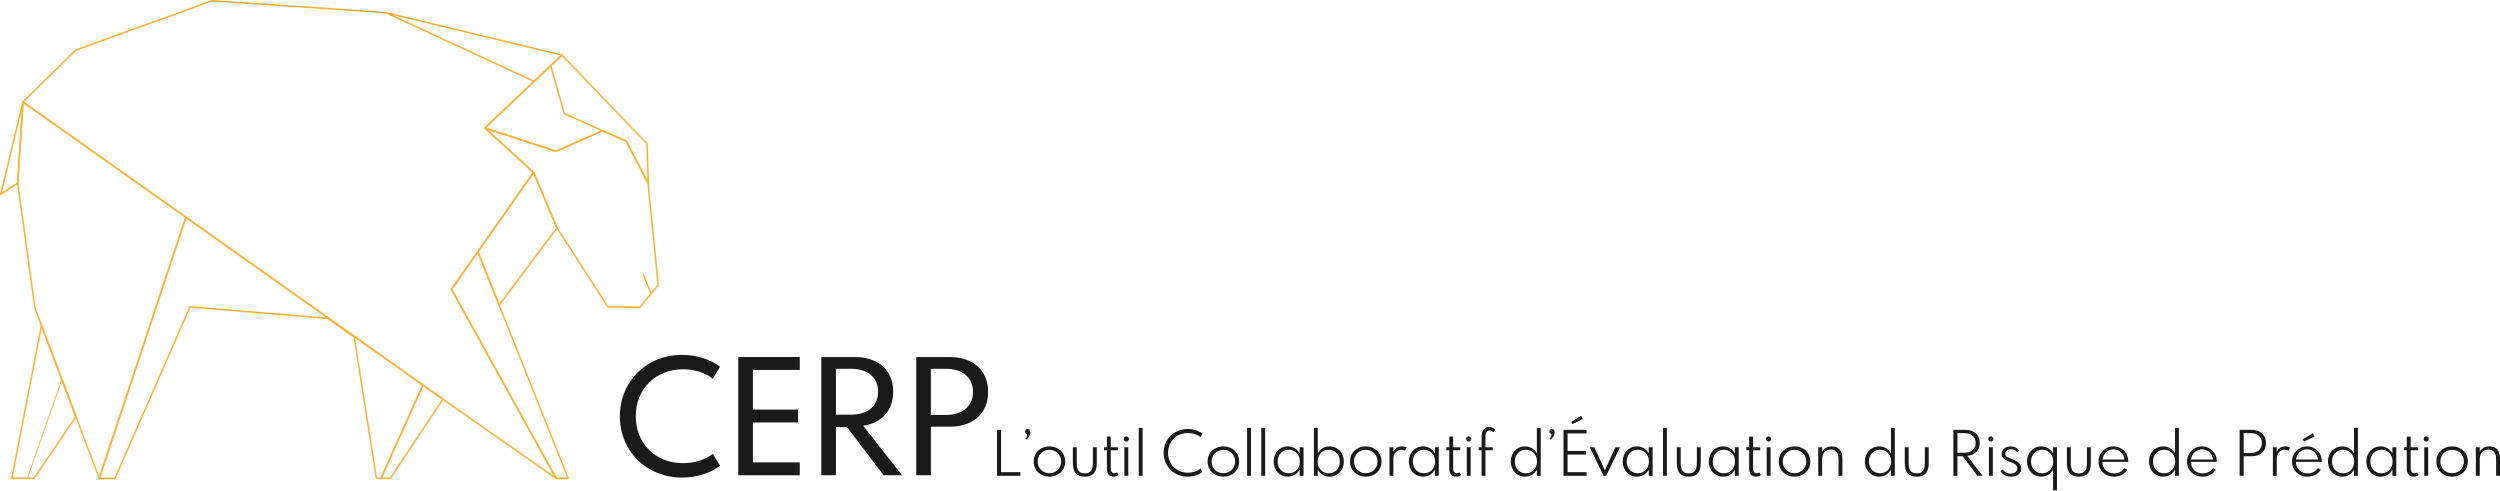
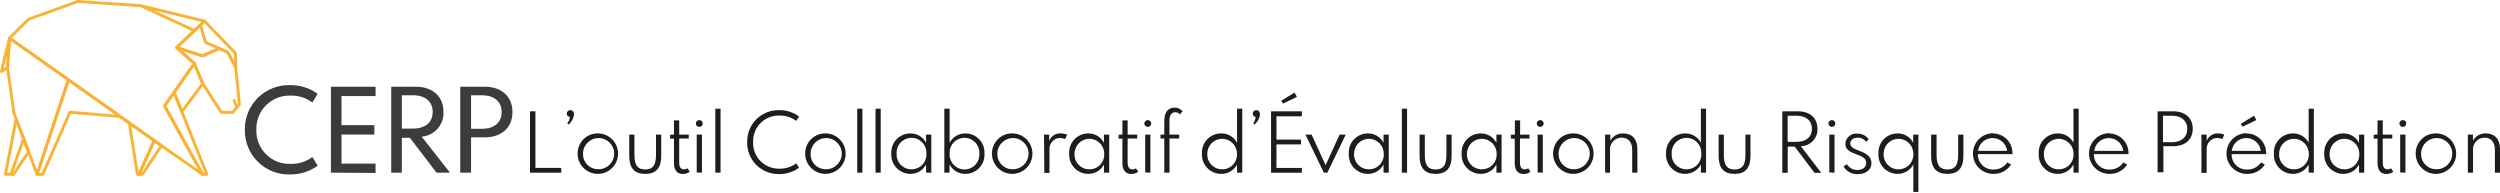
- <svg xmlns="http://www.w3.org/2000/svg" viewBox="0 0 15758.03 3090.25">
+ <svg xmlns="http://www.w3.org/2000/svg" viewBox="0 0 429.88 33.02">
  <defs>
-     <style>.cls-1,.cls-3,.cls-4{fill:none;}.cls-2{fill:#1a1a1a;}.cls-3,.cls-4{stroke:#f9b233;stroke-linecap:round;stroke-linejoin:round;}.cls-3{stroke-width:10px;}.cls-4{stroke-width:6px;}</style>
+     <style>.cls-1{fill:#3c3c3b;}.cls-2{fill:none;stroke:#f9b233;stroke-linecap:round;stroke-linejoin:round;stroke-width:0.5px;}.cls-3{fill:#1d1d1b;}</style>
  </defs>
  <g id="Calque_2" data-name="Calque 2">
    <g id="Calque_1-2" data-name="Calque 1">
-       <path class="cls-1" d="M13640.72,2835c-40.73,0-70,30.89-70,74.09s29.31,74.08,70,74.08,69.88-30.89,69.88-74.08C13710.6,2865.69,13681.45,2835,13640.72,2835Z" />
-       <path class="cls-1" d="M13879.74,2832.15c-36.51,0-65.85,27.57-69,64.44h138.17C13945.23,2859.37,13915.92,2832.15,13879.74,2832.15Z" />
-       <path class="cls-1" d="M9618.14,2835c-40.73,0-70,30.89-70,74.09s29.3,74.08,70,74.08,69.89-30.89,69.89-74.08C9688,2865.69,9658.88,2835,9618.14,2835Z" />
-       <path class="cls-1" d="M14185.33,2730.14h-42.85v125h42.85c43.72,0,71.8-23.88,71.8-62.5S14229.05,2730.14,14185.33,2730.14Z" />
-       <ellipse class="cls-1" cx="8975.58" cy="2909.06" rx="70.05" ry="74.09" />
-       <ellipse class="cls-1" cx="8608.71" cy="2909.06" rx="73.92" ry="73.56" />
-       <path class="cls-1" d="M12872,2835c-40.73,0-70,30.89-70,74.09s29.31,74.08,70,74.08,69.88-30.89,69.88-74.08C12941.92,2865.69,12912.77,2835,12872,2835Z" />
-       <path class="cls-1" d="M10323.62,2835c-40.73,0-70,30.89-70,74.09s29.31,74.08,70,74.08c40.91,0,70.07-30.89,70.07-74.08C10393.69,2865.69,10364.53,2835,10323.62,2835Z" />
-       <path class="cls-1" d="M11850.11,2835c-40.73,0-70,30.89-70,74.09s29.31,74.08,70,74.08,69.88-30.89,69.88-74.08C11920,2865.69,11890.84,2835,11850.11,2835Z" />
-       <ellipse class="cls-1" cx="11311.31" cy="2909.06" rx="73.92" ry="73.56" />
-       <path class="cls-1" d="M10865.92,2835c-40.73,0-70,30.89-70,74.09s29.31,74.08,70,74.08c40.92,0,70.07-30.89,70.07-74.08C10936,2865.69,10906.84,2835,10865.92,2835Z" />
-       <path class="cls-1" d="M13321.8,2832.15c-36.51,0-65.85,27.57-69,64.44H13391C13387.28,2859.37,13358,2832.15,13321.8,2832.15Z" />
-       <path class="cls-1" d="M5534.68,2469.13c0-89.88-63.7-144.54-171.19-144.54h-94.41v289.08h94.41C5471,2613.67,5534.68,2559,5534.68,2469.13Z" />
-       <ellipse class="cls-1" cx="6614.76" cy="2909.06" rx="73.92" ry="73.56" />
-       <ellipse class="cls-1" cx="15456.29" cy="2909.06" rx="73.92" ry="73.56" />
-       <path class="cls-1" d="M12452.82,2791.77c0-37.4-26.51-61.63-72-61.63h-42.67v123.44h42.67C12426.31,2853.58,12452.82,2829.35,12452.82,2791.77Z" />
-       <ellipse class="cls-1" cx="7711.13" cy="2909.06" rx="73.92" ry="73.56" />
-       <path class="cls-1" d="M14768.92,2835c-40.73,0-70,30.89-70,74.09s29.31,74.08,70,74.08,69.89-30.89,69.89-74.08C14838.81,2865.69,14809.65,2835,14768.92,2835Z" />
-       <path class="cls-1" d="M14541.5,2832.15c-36.51,0-65.85,27.57-69,64.44h138.17C14607,2859.37,14577.67,2832.15,14541.5,2832.15Z" />
-       <path class="cls-1" d="M5961.83,2324.59h-94.4v290.9h94.4c101.19,0,171.2-51.95,171.2-145.45S6063,2324.59,5961.83,2324.59Z" />
-       <ellipse class="cls-1" cx="8123.13" cy="2909.06" rx="70.05" ry="74.09" />
-       <ellipse class="cls-1" cx="8375.32" cy="2909.06" rx="70.05" ry="74.09" />
-       <path class="cls-1" d="M15010.93,2835c-40.73,0-70,30.89-70,74.09s29.31,74.08,70,74.08c40.92,0,70.07-30.89,70.07-74.08C15081,2865.69,15051.85,2835,15010.93,2835Z" />
-       <path class="cls-2" d="M4305.91,2327.76c71.38,0,138.21,20.76,187,59.17l46.07-75c-61.43-46.53-146.36-75-238.95-75-227.2,0-393,168.93-393,386.65s165.77,386.65,393,386.65c92.59,0,177.52-28.47,238.95-75l-46.07-75c-48.8,38.4-115.63,59.18-187,59.18-179.78,0-298.57-129.18-298.57-295.86S4126.13,2327.76,4305.91,2327.76Z" />
-       <polygon class="cls-2" points="4653.55 2995.81 5041.09 2995.81 5041.09 2914.51 4745.69 2914.51 4745.69 2662.92 5030.26 2662.92 5030.26 2581.61 4745.69 2581.61 4745.69 2331.82 5041.09 2331.82 5041.09 2250.51 4653.55 2250.51 4653.55 2995.81" />
-       <path class="cls-2" d="M5630,2469.13c0-135.06-93.5-218.61-241.66-218.61H5176.94v745.29h92.14v-304h69.56l230.81,304h117l-245.72-312.13C5558.17,2666.07,5630,2587.47,5630,2469.13Zm-360.9,144.54V2324.59h94.41c107.49,0,171.19,54.66,171.19,144.54s-63.7,144.54-171.19,144.54Z" />
-       <path class="cls-2" d="M5986.67,2250.52H5775.29v745.29h92.14V2689.56h119.24c145.9,0,241.66-83.11,241.66-219.52S6132.57,2250.52,5986.67,2250.52Zm-24.84,365h-94.4v-290.9h94.4c101.19,0,171.2,51.95,171.2,145.45S6063,2615.49,5961.83,2615.49Z" />
-       <polygon class="cls-2" points="6310.08 2709.25 6284.45 2709.25 6284.45 2998.95 6431.94 2998.95 6431.94 2976.31 6310.08 2976.31 6310.08 2709.25" />
-       <path class="cls-2" d="M6477.64,2704a16.35,16.35,0,0,0-16.69,16.16,15.73,15.73,0,0,0,13.7,15.8c-.71,11.77-5.62,23.7-11.23,30.55l6,5.1c14.39-11.59,25.8-31.6,25.8-47.58C6495.19,2710.82,6487.12,2704,6477.64,2704Z" />
-       <path class="cls-2" d="M6614.76,2813.54c-56.18,0-99.38,39-99.38,95.52s43.2,95.51,99.38,95.51,99.38-39,99.38-95.51S6671,2813.54,6614.76,2813.54Zm0,169.08c-42.67,0-73.92-30.73-73.92-73.56s31.25-73.57,73.92-73.57,73.92,30.73,73.92,73.57S6657.43,2982.62,6614.76,2982.62Z" />
-       <path class="cls-2" d="M6888.73,2915c0,48.81-14.76,68.82-50.92,68.82s-50.92-20-50.92-68.82v-95.87h-24.58v100.26c0,57.77,24.23,85.15,75.5,85.15s75.49-27.38,75.49-85.15V2819.16h-24.57Z" />
-       <path class="cls-2" d="M7024,2982.8c-14.39,0-22.47-10.89-22.47-30.91V2837.94h44.95v-18.78h-44.95v-67.07h-24.76v67.07h-18.08v18.78h18.08v115.19c0,32.66,15.46,51.44,41.8,51.44,12.47,0,25.46-4.22,32.83-10.36l-10.54-16.33A30.54,30.54,0,0,1,7024,2982.8Z" />
-       <path class="cls-2" d="M7099.48,2750.69a16.24,16.24,0,1,0,16.15,16.15A16.25,16.25,0,0,0,7099.48,2750.69Z" />
-       <rect class="cls-2" x="7087.2" y="2819.16" width="24.57" height="179.79" />
-       <rect class="cls-2" x="7177.63" y="2696.95" width="24.58" height="302" />
-       <path class="cls-2" d="M7488.1,2729.26c30,0,57.76,9,78.31,25.46l13.16-20.72c-24.23-19-56.88-30-93.23-30-87.61,0-151.53,65.33-151.53,150.3s63.92,150.3,151.53,150.3c36.35,0,69-11.07,93.23-30l-13.16-20.72c-20.55,16.51-48.29,25.46-78.31,25.46-74.81,0-125.36-54.78-125.36-125S7413.29,2729.26,7488.1,2729.26Z" />
-       <path class="cls-2" d="M7711.13,2813.54c-56.18,0-99.38,39-99.38,95.52s43.2,95.51,99.38,95.51,99.38-39,99.38-95.51S7767.32,2813.54,7711.13,2813.54Zm0,169.08c-42.67,0-73.92-30.73-73.92-73.56s31.25-73.57,73.92-73.57,73.92,30.73,73.92,73.57S7753.8,2982.62,7711.13,2982.62Z" />
-       <rect class="cls-2" x="7860.62" y="2696.95" width="24.58" height="302" />
-       <rect class="cls-2" x="7950.18" y="2696.95" width="24.58" height="302" />
-       <path class="cls-2" d="M8192,2857.78c-15.27-27.91-42.66-44.24-74.61-44.24-51.45,0-89.55,40.73-89.55,95.52s38.1,95.51,89.55,95.51c31.95,0,59.34-16.33,74.61-44.24V2999h24.58V2819.16H8192Zm-68.83,125.36c-40.73,0-70.05-30.89-70.05-74.08s29.32-74.09,70.05-74.09c40.92,0,70.06,30.72,70.06,74.09C8193.19,2952.25,8164.05,2983.14,8123.13,2983.14Z" />
-       <path class="cls-2" d="M8381.11,2813.54c-32.13,0-59.53,16.33-74.8,44.07V2697h-24.58v302h24.58V2960.5c15.27,27.74,42.67,44.07,74.8,44.07,51.44,0,89.54-40.56,89.54-95.51S8432.55,2813.54,8381.11,2813.54Zm-5.79,169.6c-40.91,0-70-30.89-70-74.08,0-43.37,29.14-74.09,70-74.09,40.56,0,70.06,30.89,70.06,74.09S8415.88,2983.14,8375.32,2983.14Z" />
-       <path class="cls-2" d="M8608.71,2813.54c-56.18,0-99.37,39-99.37,95.52s43.19,95.51,99.37,95.51,99.38-39,99.38-95.51S8664.9,2813.54,8608.71,2813.54Zm0,169.08c-42.67,0-73.91-30.73-73.91-73.56s31.24-73.57,73.91-73.57,73.92,30.73,73.92,73.57S8651.39,2982.62,8608.71,2982.62Z" />
-       <path class="cls-2" d="M8782.77,2849v-29.85h-24.59V2999h24.59V2890.28c0-33.55,23-55.31,48.64-55.31a63,63,0,0,1,24.92,5.62l10-20.91a75.2,75.2,0,0,0-30.19-6.14C8812.26,2813.54,8792.77,2824.42,8782.77,2849Z" />
-       <path class="cls-2" d="M9044.41,2857.78c-15.27-27.91-42.66-44.24-74.61-44.24-51.45,0-89.55,40.73-89.55,95.52s38.1,95.51,89.55,95.51c32,0,59.34-16.33,74.61-44.24V2999H9069V2819.16h-24.58Zm-68.83,125.36c-40.73,0-70-30.89-70-74.08s29.32-74.09,70-74.09c40.92,0,70.06,30.72,70.06,74.09C9045.64,2952.25,9016.5,2983.14,8975.58,2983.14Z" />
-       <path class="cls-2" d="M9182.11,2982.8c-14.39,0-22.47-10.89-22.47-30.91V2837.94h45v-18.78h-45v-67.07h-24.75v67.07H9116.8v18.78h18.09v115.19c0,32.66,15.45,51.44,41.79,51.44,12.47,0,25.46-4.22,32.83-10.36L9199,2977.88A30.52,30.52,0,0,1,9182.11,2982.8Z" />
-       <path class="cls-2" d="M9257.63,2750.69a16.24,16.24,0,1,0,16.15,16.15A16.26,16.26,0,0,0,9257.63,2750.69Z" />
-       <rect class="cls-2" x="9245.35" y="2819.16" width="24.57" height="179.79" />
-       <path class="cls-2" d="M9338.6,2754v65.15h-17.92v18.78h17.92v161h24.59v-161h46.16v-18.78h-46.16v-66.72c0-25.81,10.52-38.8,27.21-38.8,7.54,0,15.79,2.63,21.58,10.36l13.18-14.58c-10.19-12.64-24.41-17.73-38.62-17.73C9357.74,2691.69,9338.6,2712.58,9338.6,2754Z" />
-       <path class="cls-2" d="M9687,2857.61c-15.27-27.74-42.67-44.07-74.62-44.07-51.45,0-89.53,40.56-89.53,95.52s38.08,95.51,89.53,95.51c31.95,0,59.35-16.33,74.62-44.07V2999h24.57V2697H9687Zm-68.84,125.53c-40.73,0-70-30.89-70-74.08s29.3-74.09,70-74.09,69.89,30.72,69.89,74.09C9688,2952.25,9658.88,2983.14,9618.14,2983.14Z" />
-       <path class="cls-2" d="M9782.21,2704a16.36,16.36,0,0,0-16.69,16.16,15.74,15.74,0,0,0,13.7,15.8c-.71,11.77-5.63,23.7-11.24,30.55l6,5.1c14.37-11.59,25.79-31.6,25.79-47.58C9799.75,2710.82,9791.69,2704,9782.21,2704Z" />
-       <polygon class="cls-2" points="9855.08 2998.95 10000.64 2998.95 10000.64 2976.31 9880.72 2976.31 9880.72 2865.15 9996.42 2865.15 9996.42 2842.51 9880.72 2842.51 9880.72 2731.89 10000.64 2731.89 10000.64 2709.25 9855.08 2709.25 9855.08 2998.95" />
-       <polygon class="cls-2" points="9977.3 2641.29 9966.06 2620.59 9903.2 2659.56 9911.82 2672.72 9977.3 2641.29" />
-       <polygon class="cls-2" points="10115.87 2963.66 10049.68 2819.16 10020.71 2819.16 10107.62 2998.95 10124.12 2998.95 10211.03 2819.16 10182.06 2819.16 10115.87 2963.66" />
-       <path class="cls-2" d="M10392.46,2857.78c-15.27-27.91-42.67-44.24-74.63-44.24-51.44,0-89.56,40.73-89.56,95.52s38.12,95.51,89.56,95.51c32,0,59.36-16.33,74.63-44.24V2999H10417V2819.16h-24.57Zm-68.84,125.36c-40.73,0-70-30.89-70-74.08s29.31-74.09,70-74.09c40.91,0,70.07,30.72,70.07,74.09C10393.69,2952.25,10364.53,2983.14,10323.62,2983.14Z" />
-       <rect class="cls-2" x="10482.23" y="2696.95" width="24.6" height="302" />
-       <path class="cls-2" d="M10695.58,2915c0,48.81-14.74,68.82-50.92,68.82s-50.92-20-50.92-68.82v-95.87h-24.57v100.26c0,57.77,24.23,85.15,75.49,85.15s75.49-27.38,75.49-85.15V2819.16h-24.57Z" />
-       <path class="cls-2" d="M10934.76,2857.78c-15.27-27.91-42.67-44.24-74.62-44.24-51.45,0-89.56,40.73-89.56,95.52s38.11,95.51,89.56,95.51c32,0,59.35-16.33,74.62-44.24V2999h24.57V2819.16h-24.57Zm-68.84,125.36c-40.73,0-70-30.89-70-74.08s29.31-74.09,70-74.09c40.92,0,70.07,30.72,70.07,74.09C10936,2952.25,10906.84,2983.14,10865.92,2983.14Z" />
-       <path class="cls-2" d="M11072.47,2982.8c-14.38,0-22.47-10.89-22.47-30.91V2837.94h45v-18.78h-45v-67.07h-24.76v67.07h-18.07v18.78h18.07v115.19c0,32.66,15.46,51.44,41.78,51.44,12.47,0,25.46-4.22,32.85-10.36l-10.53-16.33A30.65,30.65,0,0,1,11072.47,2982.8Z" />
-       <path class="cls-2" d="M11148,2750.69a16.24,16.24,0,1,0,16.13,16.15A16.1,16.1,0,0,0,11148,2750.69Z" />
-       <rect class="cls-2" x="11135.71" y="2819.16" width="24.6" height="179.79" />
-       <path class="cls-2" d="M11311.31,2813.54c-56.18,0-99.38,39-99.38,95.52s43.2,95.51,99.38,95.51,99.38-39,99.38-95.51S11367.5,2813.54,11311.31,2813.54Zm0,169.08c-42.67,0-73.92-30.73-73.92-73.56s31.25-73.57,73.92-73.57,73.92,30.73,73.92,73.57S11354,2982.62,11311.31,2982.62Z" />
-       <path class="cls-2" d="M11546.83,2813.54c-30.91,0-52,15.62-61.45,34.76v-29.14h-24.6V2999h24.6V2894.31c0-36,19.49-60.57,53.54-60.57,31.43,0,49.5,20.72,49.5,57.58V2999h24.6v-112.2C11613,2840.76,11587.9,2813.54,11546.83,2813.54Z" />
-       <path class="cls-2" d="M11919,2857.61c-15.27-27.74-42.67-44.07-74.63-44.07-51.44,0-89.56,40.56-89.56,95.52s38.12,95.51,89.56,95.51c32,0,59.36-16.33,74.63-44.07V2999h24.57V2697H11919Zm-68.84,125.53c-40.73,0-70-30.89-70-74.08s29.31-74.09,70-74.09,69.88,30.72,69.88,74.09C11920,2952.25,11890.84,2983.14,11850.11,2983.14Z" />
-       <path class="cls-2" d="M12132.51,2915c0,48.81-14.74,68.82-50.92,68.82s-50.92-20-50.92-68.82v-95.87h-24.57v100.26c0,57.77,24.23,85.15,75.49,85.15s75.49-27.38,75.49-85.15V2819.16h-24.57Z" />
-       <path class="cls-2" d="M12479,2791.77c0-50-34.95-82.52-92.18-82.52h-74.29V2999h25.65V2875.51H12371l93.4,123.44h32.48l-96.76-125.53C12446.69,2869.37,12479,2839.88,12479,2791.77Zm-140.82,61.81V2730.14h42.67c45.47,0,72,24.23,72,61.63,0,37.58-26.51,61.81-72,61.81Z" />
-       <path class="cls-2" d="M12548.93,2750.69a16.24,16.24,0,1,0,16.13,16.15A16.26,16.26,0,0,0,12548.93,2750.69Z" />
-       <rect class="cls-2" x="12536.62" y="2819.16" width="24.6" height="179.79" />
-       <path class="cls-2" d="M12680.08,2893.43c-24.23-9-40-15.62-40-33.36,0-16.68,13.7-28.27,35.65-28.27,15.8,0,29.16,6.14,38.64,18.79l13.14-10.36c-11.57-17-30.54-26.52-53.19-26.52-34,0-57.58,20.38-57.58,47.24,0,29.33,27.56,40.56,50.93,49.51,27.37,10.36,47.75,19.31,47.75,41.27,0,22.64-19.15,33.52-41.44,33.52-19.49,0-37.75-7.89-50.06-26.34l-14.56,10c14.93,25.63,39.34,35.63,66.56,35.63,38.45,0,64.06-18.44,64.06-52C12740,2920.46,12714.16,2906.24,12680.08,2893.43Z" />
-       <path class="cls-2" d="M12940.88,2857.61c-15.27-27.74-42.67-44.07-74.63-44.07-51.44,0-89.56,40.56-89.56,95.52s38.12,95.51,89.56,95.51c32,0,59.36-16.33,74.63-44.07v129.75h24.56V2819.16h-24.56ZM12872,2983.14c-40.73,0-70-30.89-70-74.08s29.31-74.09,70-74.09,69.88,30.72,69.88,74.09C12941.92,2952.25,12912.77,2983.14,12872,2983.14Z" />
-       <path class="cls-2" d="M13154.44,2915c0,48.81-14.74,68.82-50.92,68.82s-50.92-20-50.92-68.82v-95.87H13028v100.26c0,57.77,24.23,85.15,75.49,85.15s75.49-27.38,75.49-85.15V2819.16h-24.57Z" />
-       <path class="cls-2" d="M13322.17,2813.54c-52.15,0-95,41.61-95,96.39,0,53.39,40.92,94.64,98.15,94.64,35.65,0,66.37-16.33,83.58-44.07l-18.1-9.84c-14.75,21.43-37.22,33.36-64.43,33.36-43.54,0-74.45-30.19-74.45-72.69H13415a58.88,58.88,0,0,0,.19-6C13415,2856.38,13375,2813.54,13322.17,2813.54Zm-69.36,83.05c3.14-36.87,32.48-64.44,69-64.44,36.17,0,65.48,27.22,69.18,64.44Z" />
-       <path class="cls-2" d="M13709.56,2857.61c-15.27-27.74-42.67-44.07-74.63-44.07-51.45,0-89.56,40.56-89.56,95.52s38.11,95.51,89.56,95.51c32,0,59.36-16.33,74.63-44.07V2999h24.56V2697h-24.56Zm-68.84,125.53c-40.73,0-70-30.89-70-74.08s29.31-74.09,70-74.09,69.88,30.72,69.88,74.09C13710.6,2952.25,13681.45,2983.14,13640.72,2983.14Z" />
-       <path class="cls-2" d="M13880.11,2813.54c-52.15,0-95,41.61-95,96.39,0,53.39,40.91,94.64,98.14,94.64,35.65,0,66.38-16.33,83.59-44.07l-18.1-9.84c-14.75,21.43-37.22,33.36-64.44,33.36-43.53,0-74.44-30.19-74.44-72.69H13973c.18-1.92.18-3.68.18-6C13973,2856.38,13932.94,2813.54,13880.11,2813.54Zm-69.36,83.05c3.14-36.87,32.48-64.44,69-64.44,36.18,0,65.49,27.22,69.18,64.44Z" />
-       <path class="cls-2" d="M14191.12,2709.25h-74.29V2999h25.65v-122.9h48.64c56.71,0,92-32.49,92-83.4S14247.83,2709.25,14191.12,2709.25Zm-5.79,145.9h-42.85v-125h42.85c43.72,0,71.8,23.87,71.8,62.51S14229.05,2855.15,14185.33,2855.15Z" />
-       <path class="cls-2" d="M14351,2849v-29.85h-24.6V2999h24.6V2890.28c0-33.55,23-55.31,48.61-55.31a63.05,63.05,0,0,1,24.94,5.62l10-20.91a75.29,75.29,0,0,0-30.2-6.14C14380.46,2813.54,14361,2824.42,14351,2849Z" />
-       <polygon class="cls-2" points="14588.91 2751.21 14577.67 2730.49 14514.81 2769.47 14523.43 2782.63 14588.91 2751.21" />
-       <path class="cls-2" d="M14541.87,2813.54c-52.15,0-95,41.61-95,96.39,0,53.39,40.92,94.64,98.15,94.64,35.65,0,66.38-16.33,83.59-44.07l-18.11-9.84c-14.74,21.43-37.22,33.36-64.43,33.36-43.54,0-74.44-30.19-74.44-72.69h163.1a58.88,58.88,0,0,0,.19-6C14634.72,2856.38,14594.7,2813.54,14541.87,2813.54Zm-69.36,83.05c3.14-36.87,32.48-64.44,69-64.44,36.17,0,65.48,27.22,69.18,64.44Z" />
-       <path class="cls-2" d="M14837.76,2857.61c-15.27-27.74-42.67-44.07-74.63-44.07-51.44,0-89.56,40.56-89.56,95.52s38.12,95.51,89.56,95.51c32,0,59.36-16.33,74.63-44.07V2999h24.57V2697h-24.57Zm-68.84,125.53c-40.73,0-70-30.89-70-74.08s29.31-74.09,70-74.09,69.89,30.72,69.89,74.09C14838.81,2952.25,14809.65,2983.14,14768.92,2983.14Z" />
-       <path class="cls-2" d="M15079.77,2857.78c-15.27-27.91-42.67-44.24-74.62-44.24-51.45,0-89.56,40.73-89.56,95.52s38.11,95.51,89.56,95.51c32,0,59.35-16.33,74.62-44.24V2999h24.57V2819.16h-24.57Zm-68.84,125.36c-40.73,0-70-30.89-70-74.08s29.31-74.09,70-74.09c40.92,0,70.07,30.72,70.07,74.09C15081,2952.25,15051.85,2983.14,15010.93,2983.14Z" />
-       <path class="cls-2" d="M15217.45,2982.8c-14.38,0-22.47-10.89-22.47-30.91V2837.94h44.94v-18.78H15195v-67.07h-24.76v67.07h-18.07v18.78h18.07v115.19c0,32.66,15.46,51.44,41.78,51.44,12.47,0,25.46-4.22,32.85-10.36l-10.53-16.33A30.65,30.65,0,0,1,15217.45,2982.8Z" />
-       <rect class="cls-2" x="15280.69" y="2819.16" width="24.6" height="179.79" />
-       <path class="cls-2" d="M15293,2750.69a16.24,16.24,0,1,0,16.13,16.15A16.1,16.1,0,0,0,15293,2750.69Z" />
-       <path class="cls-2" d="M15456.29,2813.54c-56.18,0-99.38,39-99.38,95.52s43.2,95.51,99.38,95.51,99.38-39,99.38-95.51S15512.48,2813.54,15456.29,2813.54Zm0,169.08c-42.67,0-73.92-30.73-73.92-73.56s31.25-73.57,73.92-73.57,73.92,30.73,73.92,73.57S15499,2982.62,15456.29,2982.62Z" />
-       <path class="cls-2" d="M15691.84,2813.54c-30.91,0-52,15.62-61.45,34.76v-29.14h-24.6V2999h24.6V2894.31c0-36,19.49-60.57,53.54-60.57,31.43,0,49.5,20.72,49.5,57.58V2999h24.6v-112.2C15758,2840.76,15732.91,2813.54,15691.84,2813.54Z" />
-       <polygon class="cls-3" points="3012.07 1586.92 3146.07 1923.13 3510.59 1436.34 3363.14 1086.77 3012.07 1586.92" />
-       <polyline class="cls-3" points="478.45 2625.97 261.43 2051.15 74.81 3014.65 213.86 3014.65" />
-       <polygon class="cls-3" points="144.63 642.76 111.45 1154.26 220.27 1942.12 261.43 2051.15 478.45 2625.97 478.45 2625.97 478.45 2625.97 536.49 2779.7 625.54 3015.54 1171.58 1369.57 144.63 642.76" />
-       <polyline class="cls-3" points="213.86 3015.54 478.45 2625.97 390.39 2392.73" />
-       <polygon class="cls-3" points="3504.82 953.68 3797.47 823.56 3556.92 716.23 3471.04 414.04 3556.92 716.23 3797.47 823.56 3797.47 823.56 3797.47 823.56 3947.05 890.3 4086.57 1156.85 4078.01 905.51 3541.77 347.1 3056.18 806.68 3504.82 953.68" />
-       <polygon class="cls-3" points="5 1224.36 111.45 1154.26 144.63 642.76 5 1224.36" />
-       <polygon class="cls-3" points="3012.07 1586.92 3363.14 1086.77 3056.18 806.68 3541.77 347.1 2431.08 79.23 3366.54 512.95 2431.08 79.23 1336.17 5 478.45 315.31 144.63 642.76 1171.58 1369.57 1171.58 1369.57 1171.58 1369.57 2665.94 2427.17 2665.94 2427.17 2665.94 2427.17 2791.7 2516.17 3505.78 3015.53 2845.86 1823.72 3012.07 1586.92" />
-       <polygon class="cls-3" points="1171.58 1369.57 625.54 3015.54 724.45 3015.54 1197.86 1934.01 2066.39 2007.18 2232.81 2125.33 2372.51 3015.54 2401.43 3015.54 2665.94 2427.17 1171.58 1369.57" />
-       <polygon class="cls-3" points="2845.86 1823.72 3505.78 3015.53 3581.46 3015.53 3161.21 1961.13 3161.21 1961.13 3161.21 1961.13 3012.07 1586.92 2845.86 1823.72" />
-       <polygon class="cls-3" points="4087.5 1184.35 4086.57 1156.85 3947.05 890.3 3797.47 823.56 3504.82 953.68 3056.18 806.68 3363.14 1086.77 3510.59 1436.34 3832.13 1934.41 4032.93 1936.49 4103.89 1850.69 4054.51 1730.52 4103.89 1850.69 4148.88 1796.29 4087.5 1184.35" />
-       <polygon class="cls-3" points="2401.43 3015.54 2459.26 3015.54 2791.7 2516.17 2665.94 2427.17 2401.43 3015.54" />
-       <line class="cls-4" x1="172.02" y1="3014.65" x2="390.39" y2="2392.73" />
+       <path class="cls-1" d="M42.1,22.31a7.55,7.55,0,0,1,7.79-7.67,7.94,7.94,0,0,1,4.74,1.49l-.92,1.49A6,6,0,0,0,50,16.44a5.69,5.69,0,0,0-5.92,5.87A5.68,5.68,0,0,0,50,28.18,6,6,0,0,0,53.71,27l.92,1.49A7.94,7.94,0,0,1,49.89,30,7.55,7.55,0,0,1,42.1,22.31Z" />
+       <path class="cls-1" d="M56.9,29.69V14.91h7.68v1.61H58.72v5h5.65v1.61H58.72v5h5.86v1.61Z" />
+       <path class="cls-1" d="M71.47,14.91c2.93,0,4.79,1.66,4.79,4.34a4.08,4.08,0,0,1-3.75,4.25l4.87,6.19H75.06l-4.58-6H69.1v6H67.27V14.91Zm-2.37,7.2H71c2.14,0,3.4-1.08,3.4-2.86s-1.26-2.87-3.4-2.87H69.1Z" />
+       <path class="cls-1" d="M79.14,14.91h4.19c2.89,0,4.79,1.65,4.79,4.36s-1.9,4.35-4.79,4.35H81v6.07H79.14ZM81,16.38v5.77h1.87c2,0,3.39-1,3.39-2.88s-1.39-2.89-3.39-2.89Z" />
+       <polygon class="cls-2" points="29.94 15.87 31.27 19.19 34.87 14.38 33.41 10.93 29.94 15.87" />
+       <polyline class="cls-2" points="4.92 26.13 2.78 20.45 0.94 29.97 2.31 29.97" />
+       <polygon class="cls-2" points="1.63 6.55 1.3 11.6 2.38 19.38 2.78 20.45 4.92 26.13 4.92 26.13 4.92 26.13 5.5 27.65 6.38 29.98 11.77 13.72 1.63 6.55" />
+       <polyline class="cls-2" points="2.31 29.98 4.92 26.13 4.05 23.83" />
+       <polygon class="cls-2" points="34.81 9.62 37.7 8.33 35.32 7.27 34.48 4.29 35.32 7.27 37.7 8.33 37.7 8.33 37.7 8.33 39.17 8.99 40.55 11.62 40.47 9.14 35.17 3.63 30.38 8.17 34.81 9.62" />
+       <polygon class="cls-2" points="0.25 12.29 1.3 11.6 1.63 6.55 0.25 12.29" />
+       <polygon class="cls-2" points="29.94 15.87 33.41 10.93 30.38 8.17 35.17 3.63 24.21 0.98 33.44 5.27 24.21 0.98 13.39 0.25 4.92 3.31 1.63 6.55 11.77 13.72 11.77 13.72 11.77 13.72 26.52 24.17 26.52 24.17 26.52 24.17 27.77 25.05 34.82 29.98 28.3 18.21 29.94 15.87" />
+       <polygon class="cls-2" points="11.77 13.72 6.38 29.98 7.35 29.98 12.03 19.3 20.61 20.02 22.25 21.19 23.63 29.98 23.91 29.98 26.52 24.17 11.77 13.72" />
+       <polygon class="cls-2" points="28.3 18.21 34.82 29.98 35.56 29.98 31.41 19.57 31.41 19.57 31.41 19.57 29.94 15.87 28.3 18.21" />
+       <polygon class="cls-2" points="40.56 11.89 40.55 11.62 39.17 8.99 37.7 8.33 34.81 9.62 30.38 8.17 33.41 10.93 34.87 14.38 38.04 19.3 40.02 19.32 40.72 18.48 40.24 17.29 40.72 18.48 41.17 17.94 40.56 11.89" />
+       <polygon class="cls-2" points="23.91 29.98 24.48 29.98 27.77 25.05 26.52 24.17 23.91 29.98" />
+       <line class="cls-2" x1="1.9" y1="29.97" x2="4.06" y2="23.83" />
+       <path class="cls-3" d="M91.14,29.69V19.14h.93v9.73h4.44v.82Z" />
+       <path class="cls-3" d="M97.45,19.53a.6.6,0,0,1,.61-.59.65.65,0,0,1,.64.73,2.54,2.54,0,0,1-.94,1.74l-.22-.19A2.14,2.14,0,0,0,98,20.11.57.57,0,0,1,97.45,19.53Z" />
+       <path class="cls-3" d="M102.94,22.94a3.48,3.48,0,1,1-3.62,3.48A3.44,3.44,0,0,1,102.94,22.94Zm0,6.16a2.68,2.68,0,1,0-2.69-2.68A2.6,2.6,0,0,0,102.94,29.1Z" />
+       <path class="cls-3" d="M108.2,26.79V23.14h.89v3.49c0,1.78.54,2.51,1.86,2.51s1.85-.73,1.85-2.51V23.14h.9v3.65c0,2.11-.88,3.11-2.75,3.11S108.2,28.9,108.2,26.79Z" />
+       <path class="cls-3" d="M115.89,23.14V20.7h.9v2.44h1.64v.68h-1.64V28c0,.73.3,1.12.82,1.12a1.1,1.1,0,0,0,.62-.18l.38.6a2,2,0,0,1-1.2.38c-1,0-1.52-.69-1.52-1.88v-4.2h-.66v-.68Z" />
+       <path class="cls-3" d="M120.25,20.65a.58.58,0,0,1,.59.58.59.59,0,0,1-.59.6.6.6,0,0,1-.6-.6A.59.59,0,0,1,120.25,20.65Zm-.45,9V23.14h.9v6.55Z" />
+       <path class="cls-3" d="M123,29.69v-11h.9v11Z" />
+       <path class="cls-3" d="M128.48,24.42A5.37,5.37,0,0,1,134,18.94a5.54,5.54,0,0,1,3.4,1.1l-.48.75a4.56,4.56,0,0,0-2.86-.92,4.4,4.4,0,0,0-4.56,4.55A4.4,4.4,0,0,0,134.06,29a4.56,4.56,0,0,0,2.86-.92l.48.75a5.54,5.54,0,0,1-3.4,1.1A5.37,5.37,0,0,1,128.48,24.42Z" />
+       <path class="cls-3" d="M142.07,22.94a3.48,3.48,0,1,1-3.62,3.48A3.44,3.44,0,0,1,142.07,22.94Zm0,6.16a2.68,2.68,0,1,0-2.69-2.68A2.59,2.59,0,0,0,142.07,29.1Z" />
+       <path class="cls-3" d="M147.4,29.69v-11h.89v11Z" />
+       <path class="cls-3" d="M150.55,29.69v-11h.89v11Z" />
+       <path class="cls-3" d="M153.26,26.42a3.28,3.28,0,0,1,3.26-3.48,3,3,0,0,1,2.72,1.61V23.14h.9v6.55h-.9V28.28a3,3,0,0,1-2.72,1.62A3.29,3.29,0,0,1,153.26,26.42Zm3.47,2.69a2.53,2.53,0,0,0,2.56-2.69,2.56,2.56,0,1,0-5.11,0A2.53,2.53,0,0,0,156.73,29.11Z" />
+       <path class="cls-3" d="M163.29,18.69v5.85a3.05,3.05,0,0,1,2.73-1.6,3.28,3.28,0,0,1,3.26,3.48A3.28,3.28,0,0,1,166,29.9a3.06,3.06,0,0,1-2.73-1.61v1.4h-.89v-11Zm0,7.73a2.56,2.56,0,1,0,5.11,0,2.56,2.56,0,1,0-5.11,0Z" />
+       <path class="cls-3" d="M174.19,22.94a3.48,3.48,0,1,1-3.62,3.48A3.44,3.44,0,0,1,174.19,22.94Zm0,6.16a2.68,2.68,0,1,0-2.69-2.68A2.6,2.6,0,0,0,174.19,29.1Z" />
+       <path class="cls-3" d="M179.52,23.14h.89v1.09a2,2,0,0,1,2-1.29,2.83,2.83,0,0,1,1.1.22l-.37.76a2.28,2.28,0,0,0-.9-.2,1.86,1.86,0,0,0-1.78,2v4h-.89Z" />
+       <path class="cls-3" d="M183.85,26.42a3.28,3.28,0,0,1,3.26-3.48,3,3,0,0,1,2.72,1.61V23.14h.9v6.55h-.9V28.28a3,3,0,0,1-2.72,1.62A3.29,3.29,0,0,1,183.85,26.42Zm3.47,2.69a2.52,2.52,0,0,0,2.55-2.69,2.55,2.55,0,1,0-5.1,0A2.53,2.53,0,0,0,187.32,29.11Z" />
+       <path class="cls-3" d="M193,23.14V20.7h.9v2.44h1.64v.68h-1.64V28c0,.73.29,1.12.82,1.12a1,1,0,0,0,.61-.18l.39.6a2,2,0,0,1-1.2.38c-1,0-1.52-.69-1.52-1.88v-4.2h-.66v-.68Z" />
+       <path class="cls-3" d="M197.37,20.65a.58.58,0,0,1,.58.58.59.59,0,0,1-.58.6.6.6,0,0,1-.6-.6A.59.59,0,0,1,197.37,20.65Zm-.45,9V23.14h.89v6.55Z" />
+       <path class="cls-3" d="M199.55,23.82v-.68h.65V20.77c0-1.51.7-2.27,1.75-2.27a1.73,1.73,0,0,1,1.4.64l-.47.53a1,1,0,0,0-.79-.37c-.61,0-1,.47-1,1.41v2.43h1.68v.68H201.1v5.87h-.9V23.82Z" />
+       <path class="cls-3" d="M206.68,26.42A3.28,3.28,0,0,1,210,22.94a3,3,0,0,1,2.71,1.6V18.69h.9v11h-.9v-1.4A3,3,0,0,1,210,29.9,3.29,3.29,0,0,1,206.68,26.42Zm3.48,2.69a2.52,2.52,0,0,0,2.54-2.69,2.55,2.55,0,1,0-5.1,0A2.53,2.53,0,0,0,210.16,29.11Z" />
+       <path class="cls-3" d="M215.41,19.53a.6.6,0,0,1,.61-.59.65.65,0,0,1,.63.73,2.5,2.5,0,0,1-.94,1.74l-.21-.19a2.14,2.14,0,0,0,.41-1.11A.57.57,0,0,1,215.41,19.53Z" />
+       <path class="cls-3" d="M223.86,19.14V20h-4.37v4h4.22v.83h-4.22v4.05h4.37v.82h-5.3V19.14Zm-3.55-1.81,2.29-1.42.41.75-2.39,1.15Z" />
+       <path class="cls-3" d="M225.53,23.14l2.41,5.26,2.41-5.26h1.06l-3.17,6.55h-.6l-3.17-6.55Z" />
+       <path class="cls-3" d="M231.92,26.42a3.28,3.28,0,0,1,3.26-3.48,3,3,0,0,1,2.72,1.61V23.14h.9v6.55h-.9V28.28a3,3,0,0,1-2.72,1.62A3.29,3.29,0,0,1,231.92,26.42Zm3.47,2.69a2.52,2.52,0,0,0,2.55-2.69,2.55,2.55,0,1,0-5.1,0A2.53,2.53,0,0,0,235.39,29.11Z" />
+       <path class="cls-3" d="M241.05,29.69v-11h.9v11Z" />
+       <path class="cls-3" d="M244.1,26.79V23.14h.9v3.49c0,1.78.54,2.51,1.86,2.51s1.85-.73,1.85-2.51V23.14h.9v3.65c0,2.11-.89,3.11-2.75,3.11S244.1,28.9,244.1,26.79Z" />
+       <path class="cls-3" d="M251.33,26.42a3.28,3.28,0,0,1,3.26-3.48,3,3,0,0,1,2.72,1.61V23.14h.89v6.55h-.89V28.28a3,3,0,0,1-2.72,1.62A3.28,3.28,0,0,1,251.33,26.42Zm3.47,2.69a2.52,2.52,0,0,0,2.55-2.69,2.55,2.55,0,1,0-5.1,0A2.53,2.53,0,0,0,254.8,29.11Z" />
+       <path class="cls-3" d="M260.49,23.14V20.7h.9v2.44H263v.68h-1.64V28c0,.73.29,1.12.82,1.12a1.09,1.09,0,0,0,.61-.18l.38.6a2,2,0,0,1-1.19.38c-1,0-1.52-.69-1.52-1.88v-4.2h-.66v-.68Z" />
+       <path class="cls-3" d="M264.84,20.65a.58.58,0,0,1,.59.58.59.59,0,0,1-.59.6.6.6,0,0,1-.59-.6A.59.59,0,0,1,264.84,20.65Zm-.44,9V23.14h.89v6.55Z" />
+       <path class="cls-3" d="M270.68,22.94a3.48,3.48,0,1,1-3.62,3.48A3.44,3.44,0,0,1,270.68,22.94Zm0,6.16A2.68,2.68,0,1,0,268,26.42,2.6,2.6,0,0,0,270.68,29.1Z" />
+       <path class="cls-3" d="M276.9,23.14V24.2a2.39,2.39,0,0,1,2.24-1.26c1.5,0,2.41,1,2.41,2.66v4.09h-.89V25.77c0-1.34-.66-2.1-1.81-2.1a2,2,0,0,0-2,2.21v3.81H276V23.14Z" />
+       <path class="cls-3" d="M286.48,26.42a3.28,3.28,0,0,1,3.27-3.48,3,3,0,0,1,2.72,1.6V18.69h.89v11h-.89v-1.4a3.05,3.05,0,0,1-2.72,1.61A3.29,3.29,0,0,1,286.48,26.42ZM290,29.11a2.52,2.52,0,0,0,2.54-2.69,2.55,2.55,0,1,0-5.09,0A2.52,2.52,0,0,0,290,29.11Z" />
+       <path class="cls-3" d="M295.52,26.79V23.14h.9v3.49c0,1.78.54,2.51,1.85,2.51s1.86-.73,1.86-2.51V23.14H301v3.65c0,2.11-.88,3.11-2.75,3.11S295.52,28.9,295.52,26.79Z" />
+       <path class="cls-3" d="M309.16,19.14c2.09,0,3.36,1.18,3.36,3a2.89,2.89,0,0,1-2.87,3l3.52,4.57H312l-3.4-4.5h-1.2v4.5h-.93V19.14Zm-1.77,5.25h1.55c1.66,0,2.63-.88,2.63-2.25s-1-2.24-2.63-2.24h-1.55Z" />
+       <path class="cls-3" d="M315,20.65a.58.58,0,0,1,.59.58.59.59,0,1,1-1.18,0A.58.58,0,0,1,315,20.65Zm-.45,9V23.14h.9v6.55Z" />
+       <path class="cls-3" d="M317.57,28.23a2.11,2.11,0,0,0,1.82,1c.81,0,1.51-.4,1.51-1.22s-.74-1.13-1.74-1.5-1.85-.74-1.85-1.81a1.86,1.86,0,0,1,2.09-1.72,2.26,2.26,0,0,1,1.94,1l-.48.38a1.66,1.66,0,0,0-1.41-.69c-.79,0-1.29.42-1.29,1s.57.89,1.45,1.22c1.25.46,2.19,1,2.19,2.15s-.94,1.9-2.34,1.9A2.63,2.63,0,0,1,317,28.6Z" />
+       <path class="cls-3" d="M323,26.42a3.28,3.28,0,0,1,3.26-3.48,3,3,0,0,1,2.72,1.6v-1.4h.89V33H329V28.29a3.05,3.05,0,0,1-2.72,1.61A3.28,3.28,0,0,1,323,26.42Zm3.47,2.69A2.53,2.53,0,0,0,329,26.42a2.55,2.55,0,1,0-5.1,0A2.53,2.53,0,0,0,326.49,29.11Z" />
+       <path class="cls-3" d="M332.06,26.79V23.14H333v3.49c0,1.78.54,2.51,1.86,2.51s1.85-.73,1.85-2.51V23.14h.9v3.65c0,2.11-.89,3.11-2.75,3.11S332.06,28.9,332.06,26.79Z" />
+       <path class="cls-3" d="M342.65,22.94a3.38,3.38,0,0,1,3.4,3.34,1.55,1.55,0,0,1,0,.22H340.1a2.57,2.57,0,0,0,2.71,2.65,2.77,2.77,0,0,0,2.35-1.22l.65.36a3.48,3.48,0,0,1-3,1.61,3.48,3.48,0,1,1-.12-7Zm-2.52,3h5a2.52,2.52,0,0,0-5,0Z" />
+       <path class="cls-3" d="M350.56,26.42a3.27,3.27,0,0,1,3.26-3.48,3,3,0,0,1,2.72,1.6V18.69h.89v11h-.89v-1.4a3.05,3.05,0,0,1-2.72,1.61A3.28,3.28,0,0,1,350.56,26.42ZM354,29.11a2.53,2.53,0,0,0,2.55-2.69,2.55,2.55,0,1,0-5.1,0A2.52,2.52,0,0,0,354,29.11Z" />
+       <path class="cls-3" d="M362.63,22.94A3.37,3.37,0,0,1,366,26.28v.22h-5.95a2.58,2.58,0,0,0,2.72,2.65,2.74,2.74,0,0,0,2.34-1.22l.66.36a3.48,3.48,0,0,1-3,1.61,3.48,3.48,0,1,1-.12-7Zm-2.52,3h5a2.52,2.52,0,0,0-5,0Z" />
+       <path class="cls-3" d="M371,19.14h2.7c2.07,0,3.35,1.18,3.35,3s-1.28,3-3.35,3H372v4.48H371Zm.93.76v4.55h1.56c1.59,0,2.62-.87,2.62-2.28s-1-2.27-2.62-2.27Z" />
+       <path class="cls-3" d="M378.54,23.14h.9v1.09a2,2,0,0,1,1.94-1.29,2.8,2.8,0,0,1,1.1.22l-.36.76a2.36,2.36,0,0,0-.91-.2,1.86,1.86,0,0,0-1.77,2v4h-.9Z" />
+       <path class="cls-3" d="M386.28,22.94a3.38,3.38,0,0,1,3.39,3.34,1.55,1.55,0,0,1,0,.22h-5.94a2.57,2.57,0,0,0,2.71,2.65,2.77,2.77,0,0,0,2.35-1.22l.66.36a3.51,3.51,0,0,1-3.05,1.61,3.48,3.48,0,1,1-.11-7Zm-2.53,3h5a2.52,2.52,0,0,0-5,0Zm1.54-4.63,2.29-1.42.41.75-2.39,1.15Z" />
+       <path class="cls-3" d="M391,26.42a3.28,3.28,0,0,1,3.26-3.48,3,3,0,0,1,2.72,1.6V18.69h.89v11h-.89v-1.4a3.05,3.05,0,0,1-2.72,1.61A3.28,3.28,0,0,1,391,26.42Zm3.47,2.69A2.53,2.53,0,0,0,397,26.42a2.55,2.55,0,1,0-5.1,0A2.53,2.53,0,0,0,394.43,29.11Z" />
+       <path class="cls-3" d="M399.66,26.42a3.28,3.28,0,0,1,3.26-3.48,3,3,0,0,1,2.72,1.61V23.14h.89v6.55h-.89V28.28a3,3,0,0,1-2.72,1.62A3.28,3.28,0,0,1,399.66,26.42Zm3.47,2.69a2.52,2.52,0,0,0,2.55-2.69,2.55,2.55,0,1,0-5.1,0A2.53,2.53,0,0,0,403.13,29.11Z" />
+       <path class="cls-3" d="M408.82,23.14V20.7h.9v2.44h1.64v.68h-1.64V28c0,.73.29,1.12.82,1.12a1.09,1.09,0,0,0,.61-.18l.38.6a2,2,0,0,1-1.19.38c-1,0-1.52-.69-1.52-1.88v-4.2h-.66v-.68Z" />
+       <path class="cls-3" d="M413.17,20.65a.58.58,0,0,1,.59.58.59.59,0,0,1-.59.6.6.6,0,0,1-.59-.6A.59.59,0,0,1,413.17,20.65Zm-.45,9V23.14h.9v6.55Z" />
+       <path class="cls-3" d="M419,22.94a3.48,3.48,0,1,1-3.62,3.48A3.44,3.44,0,0,1,419,22.94Zm0,6.16a2.68,2.68,0,1,0-2.69-2.68A2.6,2.6,0,0,0,419,29.1Z" />
+       <path class="cls-3" d="M425.23,23.14V24.2a2.39,2.39,0,0,1,2.24-1.26c1.5,0,2.41,1,2.41,2.66v4.09H429V25.77c0-1.34-.66-2.1-1.81-2.1a2,2,0,0,0-1.95,2.21v3.81h-.89V23.14Z" />
    </g>
  </g>
</svg>
